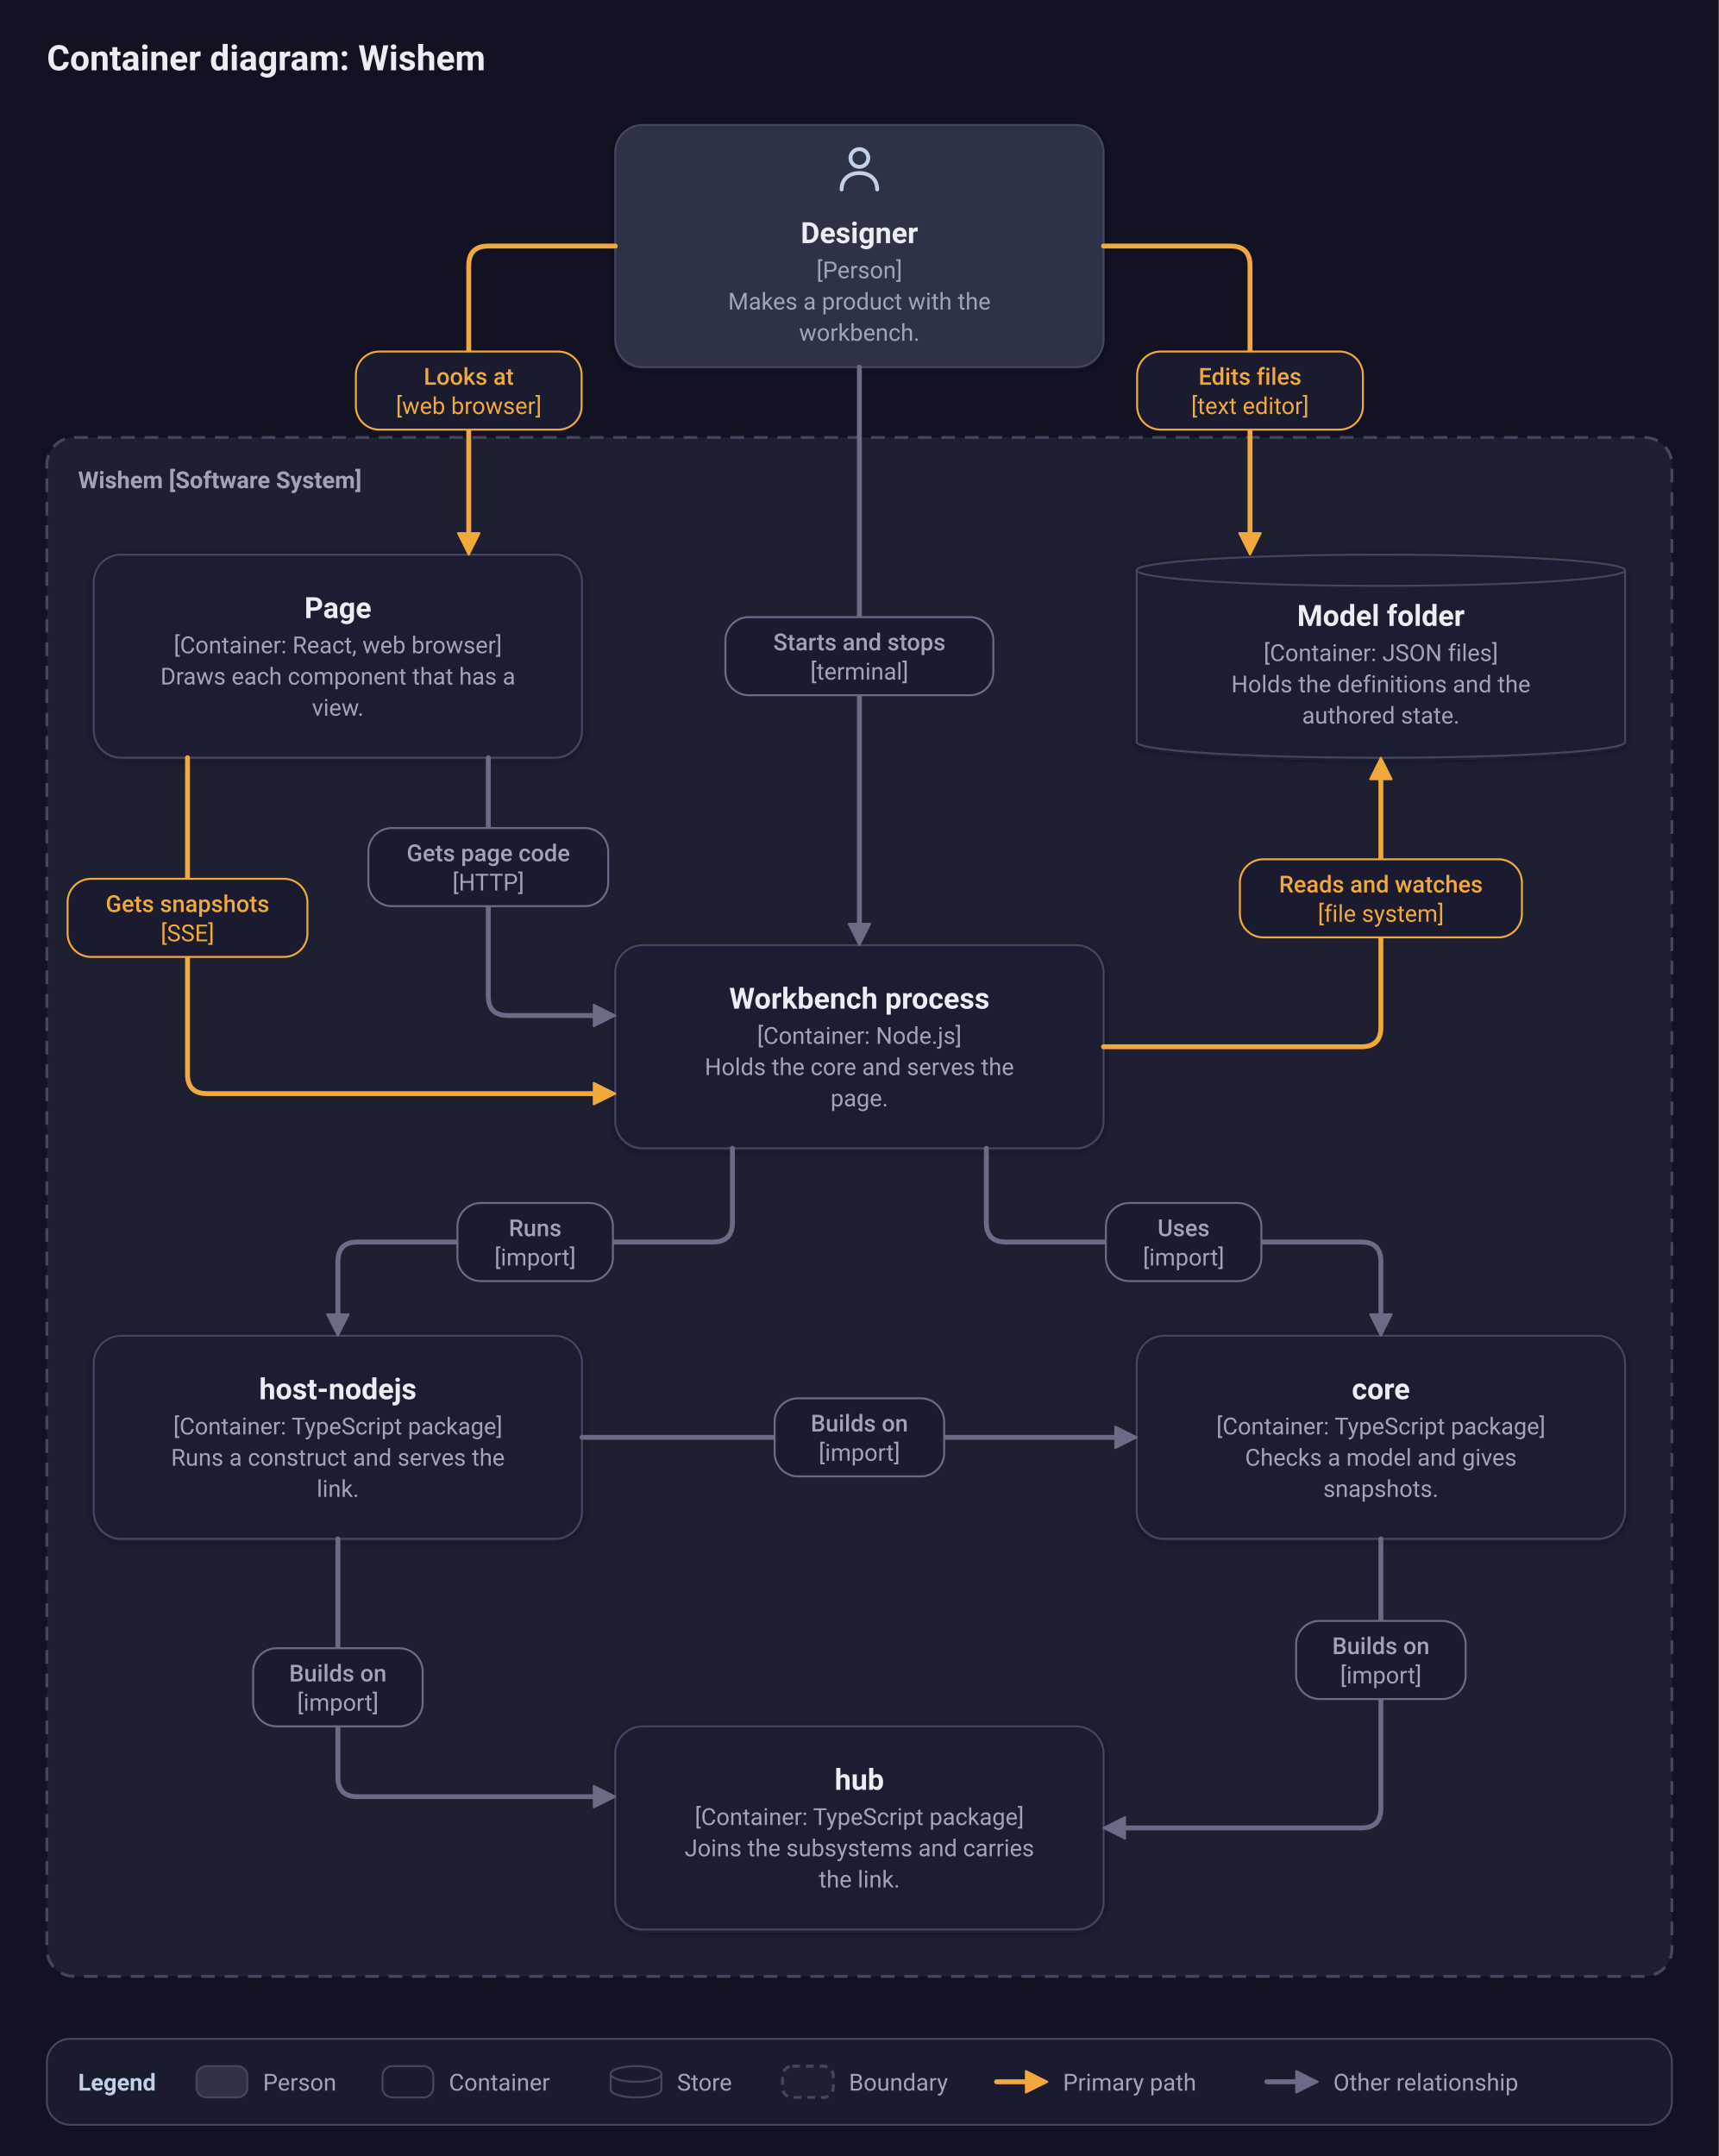
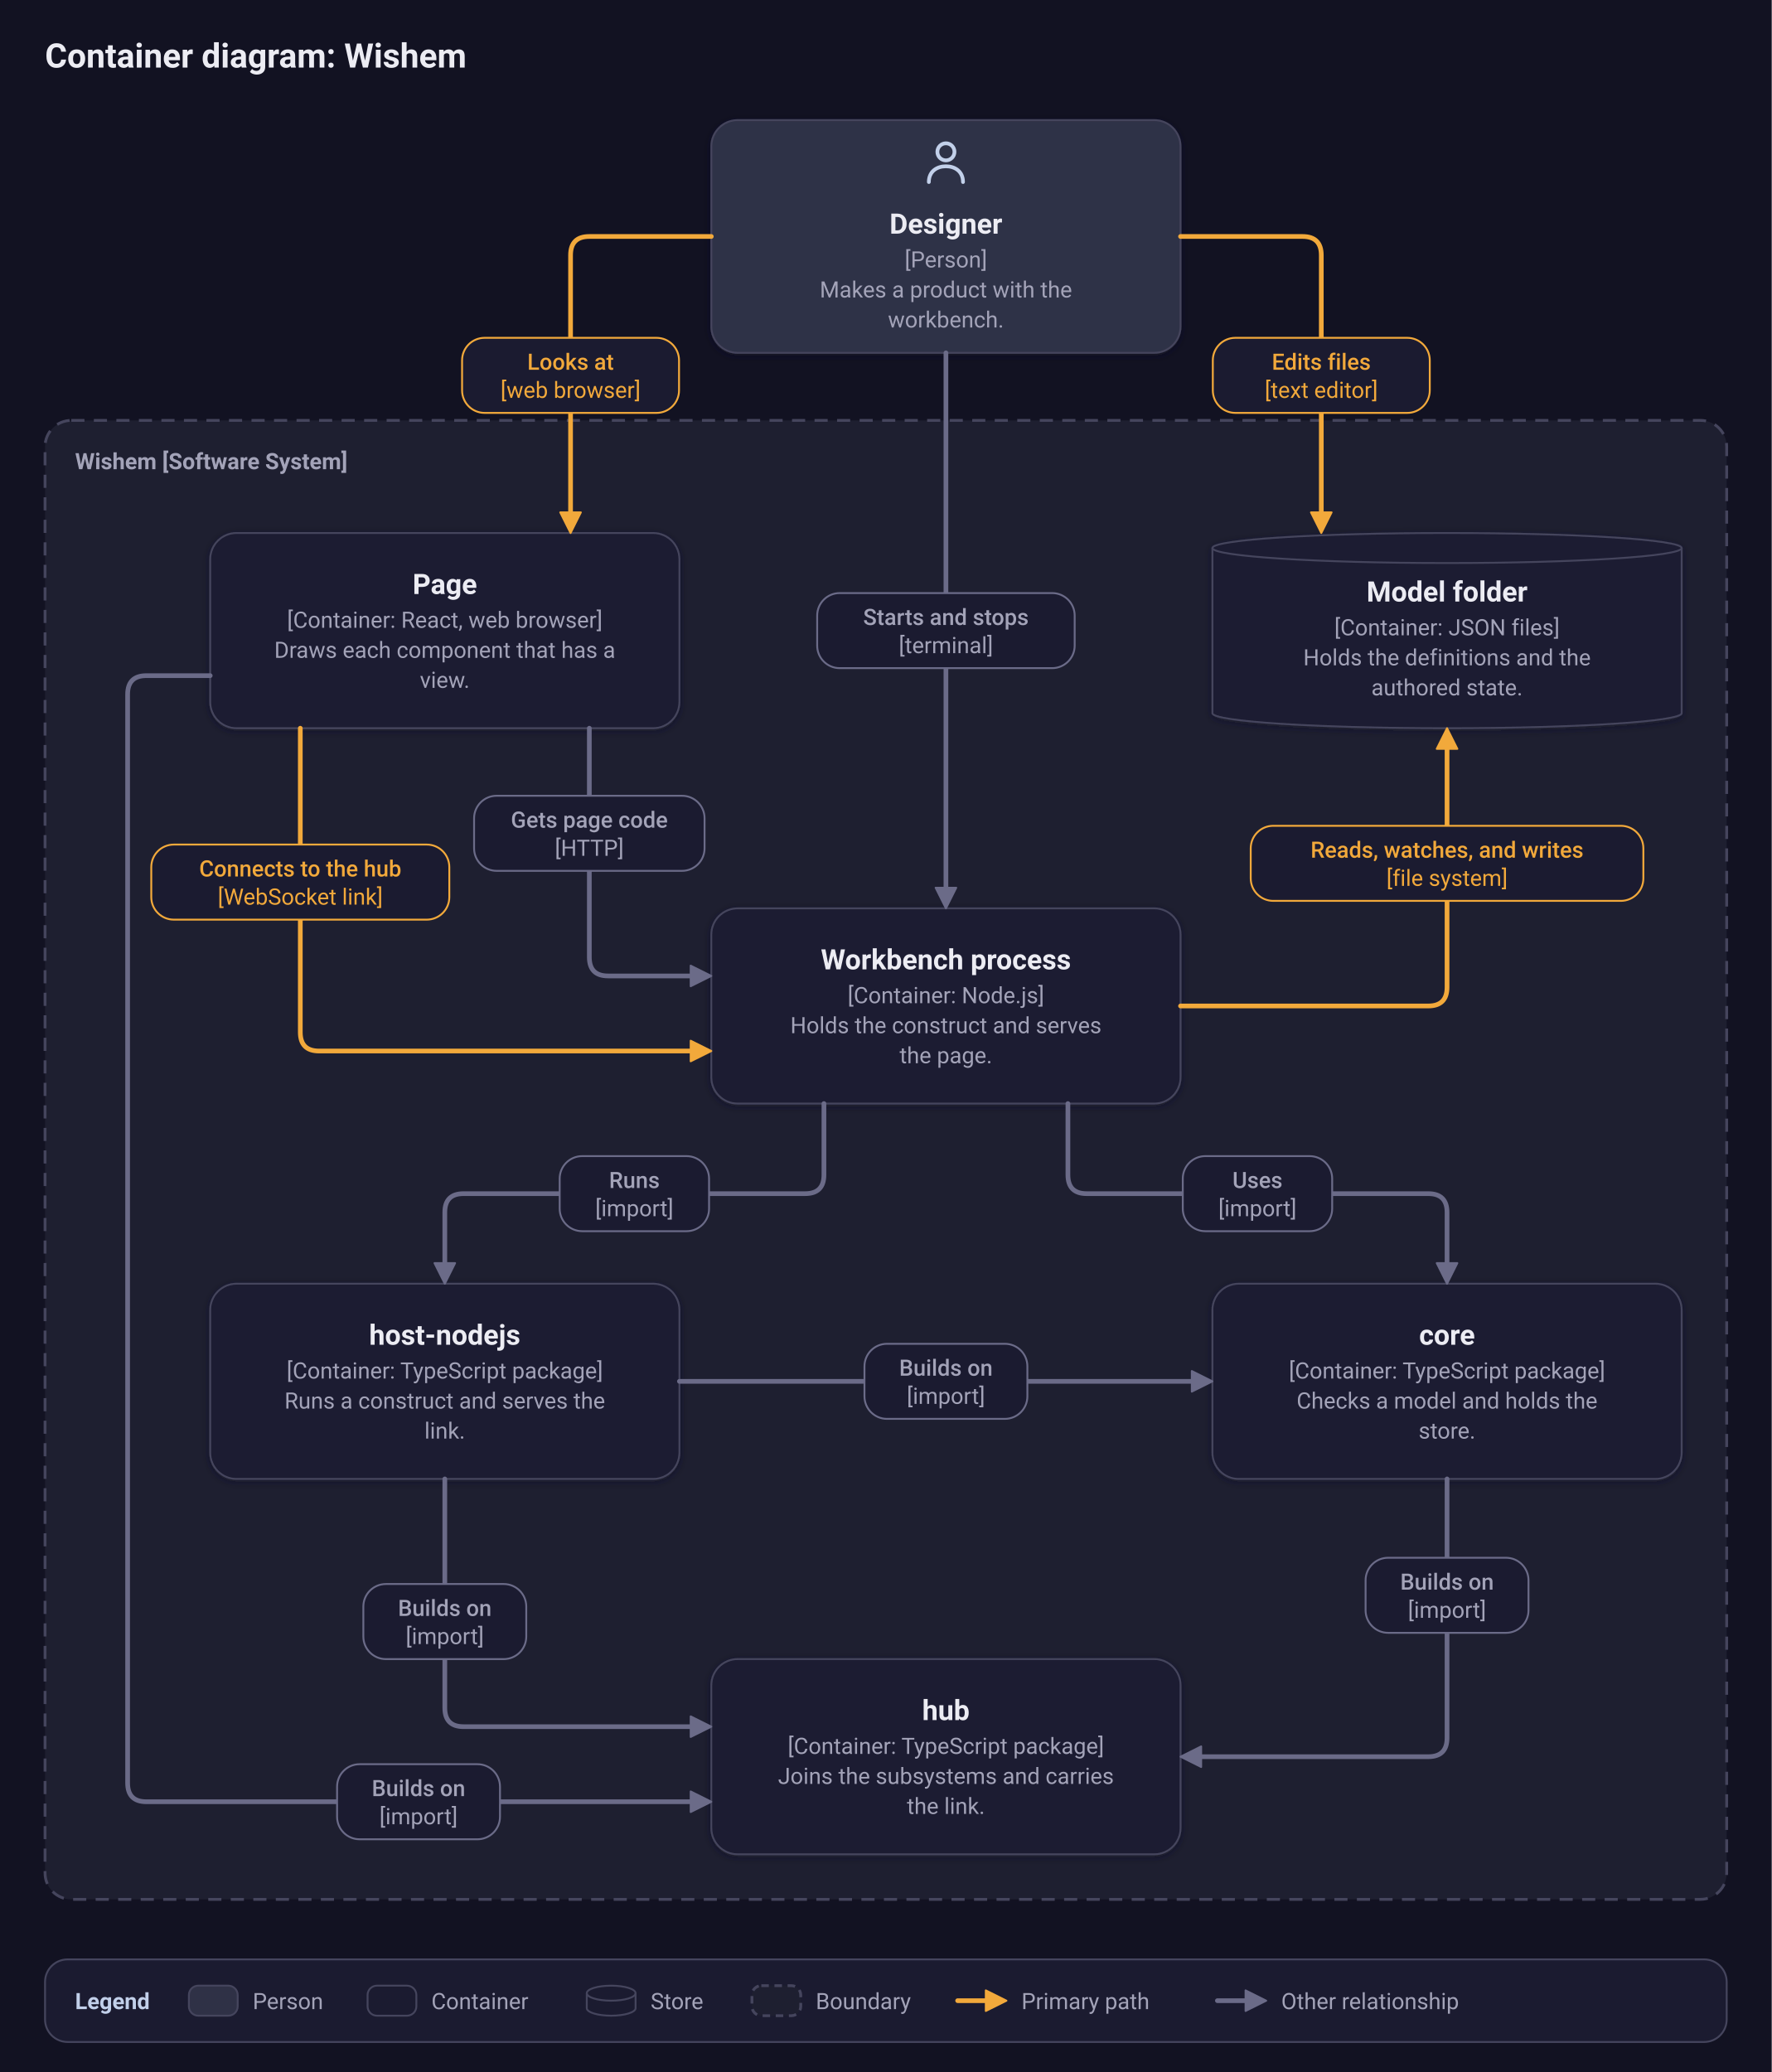
- <svg xmlns="http://www.w3.org/2000/svg" viewBox="0 0 880 1104" width="880" height="1104" role="img" aria-labelledby="title desc">
+ <svg xmlns="http://www.w3.org/2000/svg" viewBox="0 0 944 1104" width="944" height="1104" role="img" aria-labelledby="title desc">
  <defs>
    <filter id="shadow" x="-10%" y="-10%" width="120%" height="130%">
      <feDropShadow dx="0" dy="1" stdDeviation="2" flood-color="#17172a" flood-opacity="0.5" />
    </filter>
  </defs>
-   <rect width="880" height="1104" fill="#121222" />
+   <rect width="944" height="1104" fill="#121222" />
  <text x="24" y="36" font-family="system-ui, -apple-system, 'Segoe UI', Roboto, 'Helvetica Neue', Arial, sans-serif" font-weight="600" font-size="18" fill="#ececf3" text-anchor="start">Container diagram: Wishem</text>
-   <rect x="24" y="224" width="832" height="788" rx="14" fill="#1e1f30" stroke="#45455d" stroke-width="1.5" stroke-dasharray="7 5" />
+   <rect x="24" y="224" width="896" height="788" rx="14" fill="#1e1f30" stroke="#45455d" stroke-width="1.5" stroke-dasharray="7 5" />
  <text x="40" y="250" font-family="system-ui, -apple-system, 'Segoe UI', Roboto, 'Helvetica Neue', Arial, sans-serif" font-weight="600" font-size="12" fill="#a3a3b8" text-anchor="start">Wishem [Software System]</text>
-   <rect x="315" y="64" width="250" height="124" rx="14" fill="#2f3146" stroke="#45455d" filter="url(#shadow)" />
-   <g transform="translate(426 72.5) scale(0.7)" fill="none" stroke="#c2d0ea" stroke-width="2.86" stroke-linecap="round" stroke-linejoin="round">
+   <rect x="379" y="64" width="250" height="124" rx="14" fill="#2f3146" stroke="#45455d" filter="url(#shadow)" />
+   <g transform="translate(490 72.5) scale(0.7)" fill="none" stroke="#c2d0ea" stroke-width="2.86" stroke-linecap="round" stroke-linejoin="round">
    <circle cx="20" cy="12" r="6.5" />
    <path d="M7 35c0-8 6-12 13-12s13 4 13 12" />
  </g>
-   <text x="440" y="124.5" font-family="system-ui, -apple-system, 'Segoe UI', Roboto, 'Helvetica Neue', Arial, sans-serif" font-weight="600" font-size="15" fill="#ececf3" text-anchor="middle">Designer</text>
-   <text x="440" y="142.5" font-family="system-ui, -apple-system, 'Segoe UI', Roboto, 'Helvetica Neue', Arial, sans-serif" font-weight="400" font-size="12" fill="#a3a3b8" text-anchor="middle">[Person]</text>
-   <text x="440" y="158.5" font-family="system-ui, -apple-system, 'Segoe UI', Roboto, 'Helvetica Neue', Arial, sans-serif" font-weight="400" font-size="12" fill="#a3a3b8" text-anchor="middle">Makes a product with the</text>
-   <text x="440" y="174.5" font-family="system-ui, -apple-system, 'Segoe UI', Roboto, 'Helvetica Neue', Arial, sans-serif" font-weight="400" font-size="12" fill="#a3a3b8" text-anchor="middle">workbench.</text>
-   <rect x="48" y="284" width="250" height="104" rx="14" fill="#1b1b30" stroke="#45455d" filter="url(#shadow)" />
-   <text x="173" y="316.5" font-family="system-ui, -apple-system, 'Segoe UI', Roboto, 'Helvetica Neue', Arial, sans-serif" font-weight="600" font-size="15" fill="#ececf3" text-anchor="middle">Page</text>
-   <text x="173" y="334.5" font-family="system-ui, -apple-system, 'Segoe UI', Roboto, 'Helvetica Neue', Arial, sans-serif" font-weight="400" font-size="12" fill="#a3a3b8" text-anchor="middle">[Container: React, web browser]</text>
-   <text x="173" y="350.5" font-family="system-ui, -apple-system, 'Segoe UI', Roboto, 'Helvetica Neue', Arial, sans-serif" font-weight="400" font-size="12" fill="#a3a3b8" text-anchor="middle">Draws each component that has a</text>
-   <text x="173" y="366.5" font-family="system-ui, -apple-system, 'Segoe UI', Roboto, 'Helvetica Neue', Arial, sans-serif" font-weight="400" font-size="12" fill="#a3a3b8" text-anchor="middle">view.</text>
-   <path d="M582 292 a125 8 0 0 1 250 0 v88 a125 8 0 0 1 -250 0 z" fill="#1b1b30" stroke="#45455d" filter="url(#shadow)" />
-   <path d="M582 292 a125 8 0 0 0 250 0" fill="none" stroke="#45455d" />
-   <text x="707" y="320.5" font-family="system-ui, -apple-system, 'Segoe UI', Roboto, 'Helvetica Neue', Arial, sans-serif" font-weight="600" font-size="15" fill="#ececf3" text-anchor="middle">Model folder</text>
-   <text x="707" y="338.5" font-family="system-ui, -apple-system, 'Segoe UI', Roboto, 'Helvetica Neue', Arial, sans-serif" font-weight="400" font-size="12" fill="#a3a3b8" text-anchor="middle">[Container: JSON files]</text>
-   <text x="707" y="354.5" font-family="system-ui, -apple-system, 'Segoe UI', Roboto, 'Helvetica Neue', Arial, sans-serif" font-weight="400" font-size="12" fill="#a3a3b8" text-anchor="middle">Holds the definitions and the</text>
-   <text x="707" y="370.5" font-family="system-ui, -apple-system, 'Segoe UI', Roboto, 'Helvetica Neue', Arial, sans-serif" font-weight="400" font-size="12" fill="#a3a3b8" text-anchor="middle">authored state.</text>
-   <rect x="315" y="484" width="250" height="104" rx="14" fill="#1b1b30" stroke="#45455d" filter="url(#shadow)" />
-   <text x="440" y="516.5" font-family="system-ui, -apple-system, 'Segoe UI', Roboto, 'Helvetica Neue', Arial, sans-serif" font-weight="600" font-size="15" fill="#ececf3" text-anchor="middle">Workbench process</text>
-   <text x="440" y="534.5" font-family="system-ui, -apple-system, 'Segoe UI', Roboto, 'Helvetica Neue', Arial, sans-serif" font-weight="400" font-size="12" fill="#a3a3b8" text-anchor="middle">[Container: Node.js]</text>
-   <text x="440" y="550.5" font-family="system-ui, -apple-system, 'Segoe UI', Roboto, 'Helvetica Neue', Arial, sans-serif" font-weight="400" font-size="12" fill="#a3a3b8" text-anchor="middle">Holds the core and serves the</text>
-   <text x="440" y="566.5" font-family="system-ui, -apple-system, 'Segoe UI', Roboto, 'Helvetica Neue', Arial, sans-serif" font-weight="400" font-size="12" fill="#a3a3b8" text-anchor="middle">page.</text>
-   <rect x="48" y="684" width="250" height="104" rx="14" fill="#1b1b30" stroke="#45455d" filter="url(#shadow)" />
-   <text x="173" y="716.5" font-family="system-ui, -apple-system, 'Segoe UI', Roboto, 'Helvetica Neue', Arial, sans-serif" font-weight="600" font-size="15" fill="#ececf3" text-anchor="middle">host-nodejs</text>
-   <text x="173" y="734.5" font-family="system-ui, -apple-system, 'Segoe UI', Roboto, 'Helvetica Neue', Arial, sans-serif" font-weight="400" font-size="12" fill="#a3a3b8" text-anchor="middle">[Container: TypeScript package]</text>
-   <text x="173" y="750.5" font-family="system-ui, -apple-system, 'Segoe UI', Roboto, 'Helvetica Neue', Arial, sans-serif" font-weight="400" font-size="12" fill="#a3a3b8" text-anchor="middle">Runs a construct and serves the</text>
-   <text x="173" y="766.5" font-family="system-ui, -apple-system, 'Segoe UI', Roboto, 'Helvetica Neue', Arial, sans-serif" font-weight="400" font-size="12" fill="#a3a3b8" text-anchor="middle">link.</text>
-   <rect x="582" y="684" width="250" height="104" rx="14" fill="#1b1b30" stroke="#45455d" filter="url(#shadow)" />
-   <text x="707" y="716.5" font-family="system-ui, -apple-system, 'Segoe UI', Roboto, 'Helvetica Neue', Arial, sans-serif" font-weight="600" font-size="15" fill="#ececf3" text-anchor="middle">core</text>
-   <text x="707" y="734.5" font-family="system-ui, -apple-system, 'Segoe UI', Roboto, 'Helvetica Neue', Arial, sans-serif" font-weight="400" font-size="12" fill="#a3a3b8" text-anchor="middle">[Container: TypeScript package]</text>
-   <text x="707" y="750.5" font-family="system-ui, -apple-system, 'Segoe UI', Roboto, 'Helvetica Neue', Arial, sans-serif" font-weight="400" font-size="12" fill="#a3a3b8" text-anchor="middle">Checks a model and gives</text>
-   <text x="707" y="766.5" font-family="system-ui, -apple-system, 'Segoe UI', Roboto, 'Helvetica Neue', Arial, sans-serif" font-weight="400" font-size="12" fill="#a3a3b8" text-anchor="middle">snapshots.</text>
-   <rect x="315" y="884" width="250" height="104" rx="14" fill="#1b1b30" stroke="#45455d" filter="url(#shadow)" />
-   <text x="440" y="916.5" font-family="system-ui, -apple-system, 'Segoe UI', Roboto, 'Helvetica Neue', Arial, sans-serif" font-weight="600" font-size="15" fill="#ececf3" text-anchor="middle">hub</text>
-   <text x="440" y="934.5" font-family="system-ui, -apple-system, 'Segoe UI', Roboto, 'Helvetica Neue', Arial, sans-serif" font-weight="400" font-size="12" fill="#a3a3b8" text-anchor="middle">[Container: TypeScript package]</text>
-   <text x="440" y="950.5" font-family="system-ui, -apple-system, 'Segoe UI', Roboto, 'Helvetica Neue', Arial, sans-serif" font-weight="400" font-size="12" fill="#a3a3b8" text-anchor="middle">Joins the subsystems and carries</text>
-   <text x="440" y="966.5" font-family="system-ui, -apple-system, 'Segoe UI', Roboto, 'Helvetica Neue', Arial, sans-serif" font-weight="400" font-size="12" fill="#a3a3b8" text-anchor="middle">the link.</text>
-   <path d="M315 126 L250 126 Q240 126 240 136 L240 274" fill="none" stroke="#f2a93b" stroke-width="2.5" stroke-linecap="round" stroke-linejoin="round" />
-   <polygon points="240,284 234.5,273 245.5,273" fill="#f2a93b" stroke="#f2a93b" stroke-width="1" stroke-linejoin="round" />
-   <rect x="182.2" y="180" width="115.6" height="40" rx="12" fill="#1b1b30" stroke="#f2a93b" />
-   <text x="240" y="197" font-family="system-ui, -apple-system, 'Segoe UI', Roboto, 'Helvetica Neue', Arial, sans-serif" font-weight="500" font-size="12" fill="#f2a93b" text-anchor="middle">Looks at</text>
-   <text x="240" y="212" font-family="system-ui, -apple-system, 'Segoe UI', Roboto, 'Helvetica Neue', Arial, sans-serif" font-weight="400" font-size="12" fill="#f2a93b" text-anchor="middle">[web browser]</text>
-   <path d="M565 126 L630 126 Q640 126 640 136 L640 274" fill="none" stroke="#f2a93b" stroke-width="2.5" stroke-linecap="round" stroke-linejoin="round" />
-   <polygon points="640,284 634.5,273 645.5,273" fill="#f2a93b" stroke="#f2a93b" stroke-width="1" stroke-linejoin="round" />
-   <rect x="582.2" y="180" width="115.6" height="40" rx="12" fill="#1b1b30" stroke="#f2a93b" />
-   <text x="640" y="197" font-family="system-ui, -apple-system, 'Segoe UI', Roboto, 'Helvetica Neue', Arial, sans-serif" font-weight="500" font-size="12" fill="#f2a93b" text-anchor="middle">Edits files</text>
-   <text x="640" y="212" font-family="system-ui, -apple-system, 'Segoe UI', Roboto, 'Helvetica Neue', Arial, sans-serif" font-weight="400" font-size="12" fill="#f2a93b" text-anchor="middle">[text editor]</text>
-   <path d="M565 536 L697 536 Q707 536 707 526 L707 398" fill="none" stroke="#f2a93b" stroke-width="2.5" stroke-linecap="round" stroke-linejoin="round" />
-   <polygon points="707,388 712.5,399 701.5,399" fill="#f2a93b" stroke="#f2a93b" stroke-width="1" stroke-linejoin="round" />
-   <rect x="634.8" y="440" width="144.4" height="40" rx="12" fill="#1b1b30" stroke="#f2a93b" />
-   <text x="707" y="457" font-family="system-ui, -apple-system, 'Segoe UI', Roboto, 'Helvetica Neue', Arial, sans-serif" font-weight="500" font-size="12" fill="#f2a93b" text-anchor="middle">Reads and watches</text>
-   <text x="707" y="472" font-family="system-ui, -apple-system, 'Segoe UI', Roboto, 'Helvetica Neue', Arial, sans-serif" font-weight="400" font-size="12" fill="#f2a93b" text-anchor="middle">[file system]</text>
-   <path d="M96 388 L96 550 Q96 560 106 560 L305 560" fill="none" stroke="#f2a93b" stroke-width="2.5" stroke-linecap="round" stroke-linejoin="round" />
-   <polygon points="315,560 304,565.5 304,554.5" fill="#f2a93b" stroke="#f2a93b" stroke-width="1" stroke-linejoin="round" />
-   <rect x="34.6" y="450" width="122.8" height="40" rx="12" fill="#1b1b30" stroke="#f2a93b" />
-   <text x="96" y="467" font-family="system-ui, -apple-system, 'Segoe UI', Roboto, 'Helvetica Neue', Arial, sans-serif" font-weight="500" font-size="12" fill="#f2a93b" text-anchor="middle">Gets snapshots</text>
-   <text x="96" y="482" font-family="system-ui, -apple-system, 'Segoe UI', Roboto, 'Helvetica Neue', Arial, sans-serif" font-weight="400" font-size="12" fill="#f2a93b" text-anchor="middle">[SSE]</text>
-   <path d="M440 188 L440 474" fill="none" stroke="#6b6b88" stroke-width="2.5" stroke-linecap="round" stroke-linejoin="round" />
-   <polygon points="440,484 434.5,473 445.5,473" fill="#6b6b88" stroke="#6b6b88" stroke-width="1" stroke-linejoin="round" />
-   <rect x="371.4" y="316" width="137.2" height="40" rx="12" fill="#1b1b30" stroke="#6b6b88" />
-   <text x="440" y="333" font-family="system-ui, -apple-system, 'Segoe UI', Roboto, 'Helvetica Neue', Arial, sans-serif" font-weight="500" font-size="12" fill="#a3a3b8" text-anchor="middle">Starts and stops</text>
-   <text x="440" y="348" font-family="system-ui, -apple-system, 'Segoe UI', Roboto, 'Helvetica Neue', Arial, sans-serif" font-weight="400" font-size="12" fill="#a3a3b8" text-anchor="middle">[terminal]</text>
-   <path d="M250 388 L250 510 Q250 520 260 520 L305 520" fill="none" stroke="#6b6b88" stroke-width="2.5" stroke-linecap="round" stroke-linejoin="round" />
-   <polygon points="315,520 304,525.5 304,514.5" fill="#6b6b88" stroke="#6b6b88" stroke-width="1" stroke-linejoin="round" />
-   <rect x="188.6" y="424" width="122.8" height="40" rx="12" fill="#1b1b30" stroke="#6b6b88" />
-   <text x="250" y="441" font-family="system-ui, -apple-system, 'Segoe UI', Roboto, 'Helvetica Neue', Arial, sans-serif" font-weight="500" font-size="12" fill="#a3a3b8" text-anchor="middle">Gets page code</text>
-   <text x="250" y="456" font-family="system-ui, -apple-system, 'Segoe UI', Roboto, 'Helvetica Neue', Arial, sans-serif" font-weight="400" font-size="12" fill="#a3a3b8" text-anchor="middle">[HTTP]</text>
-   <path d="M375 588 L375 626 Q375 636 365 636 L183 636 Q173 636 173 646 L173 674" fill="none" stroke="#6b6b88" stroke-width="2.5" stroke-linecap="round" stroke-linejoin="round" />
-   <polygon points="173,684 167.5,673 178.5,673" fill="#6b6b88" stroke="#6b6b88" stroke-width="1" stroke-linejoin="round" />
-   <rect x="234.2" y="616" width="79.6" height="40" rx="12" fill="#1b1b30" stroke="#6b6b88" />
-   <text x="274" y="633" font-family="system-ui, -apple-system, 'Segoe UI', Roboto, 'Helvetica Neue', Arial, sans-serif" font-weight="500" font-size="12" fill="#a3a3b8" text-anchor="middle">Runs</text>
-   <text x="274" y="648" font-family="system-ui, -apple-system, 'Segoe UI', Roboto, 'Helvetica Neue', Arial, sans-serif" font-weight="400" font-size="12" fill="#a3a3b8" text-anchor="middle">[import]</text>
-   <path d="M505 588 L505 626 Q505 636 515 636 L697 636 Q707 636 707 646 L707 674" fill="none" stroke="#6b6b88" stroke-width="2.5" stroke-linecap="round" stroke-linejoin="round" />
-   <polygon points="707,684 701.5,673 712.5,673" fill="#6b6b88" stroke="#6b6b88" stroke-width="1" stroke-linejoin="round" />
-   <rect x="566.2" y="616" width="79.6" height="40" rx="12" fill="#1b1b30" stroke="#6b6b88" />
-   <text x="606" y="633" font-family="system-ui, -apple-system, 'Segoe UI', Roboto, 'Helvetica Neue', Arial, sans-serif" font-weight="500" font-size="12" fill="#a3a3b8" text-anchor="middle">Uses</text>
-   <text x="606" y="648" font-family="system-ui, -apple-system, 'Segoe UI', Roboto, 'Helvetica Neue', Arial, sans-serif" font-weight="400" font-size="12" fill="#a3a3b8" text-anchor="middle">[import]</text>
-   <path d="M298 736 L572 736" fill="none" stroke="#6b6b88" stroke-width="2.5" stroke-linecap="round" stroke-linejoin="round" />
-   <polygon points="582,736 571,741.5 571,730.5" fill="#6b6b88" stroke="#6b6b88" stroke-width="1" stroke-linejoin="round" />
-   <rect x="396.6" y="716" width="86.8" height="40" rx="12" fill="#1b1b30" stroke="#6b6b88" />
-   <text x="440" y="733" font-family="system-ui, -apple-system, 'Segoe UI', Roboto, 'Helvetica Neue', Arial, sans-serif" font-weight="500" font-size="12" fill="#a3a3b8" text-anchor="middle">Builds on</text>
-   <text x="440" y="748" font-family="system-ui, -apple-system, 'Segoe UI', Roboto, 'Helvetica Neue', Arial, sans-serif" font-weight="400" font-size="12" fill="#a3a3b8" text-anchor="middle">[import]</text>
-   <path d="M707 788 L707 926 Q707 936 697 936 L575 936" fill="none" stroke="#6b6b88" stroke-width="2.5" stroke-linecap="round" stroke-linejoin="round" />
-   <polygon points="565,936 576,930.5 576,941.5" fill="#6b6b88" stroke="#6b6b88" stroke-width="1" stroke-linejoin="round" />
-   <rect x="663.6" y="830" width="86.8" height="40" rx="12" fill="#1b1b30" stroke="#6b6b88" />
-   <text x="707" y="847" font-family="system-ui, -apple-system, 'Segoe UI', Roboto, 'Helvetica Neue', Arial, sans-serif" font-weight="500" font-size="12" fill="#a3a3b8" text-anchor="middle">Builds on</text>
-   <text x="707" y="862" font-family="system-ui, -apple-system, 'Segoe UI', Roboto, 'Helvetica Neue', Arial, sans-serif" font-weight="400" font-size="12" fill="#a3a3b8" text-anchor="middle">[import]</text>
-   <path d="M173 788 L173 910 Q173 920 183 920 L305 920" fill="none" stroke="#6b6b88" stroke-width="2.5" stroke-linecap="round" stroke-linejoin="round" />
-   <polygon points="315,920 304,925.5 304,914.5" fill="#6b6b88" stroke="#6b6b88" stroke-width="1" stroke-linejoin="round" />
-   <rect x="129.6" y="844" width="86.8" height="40" rx="12" fill="#1b1b30" stroke="#6b6b88" />
-   <text x="173" y="861" font-family="system-ui, -apple-system, 'Segoe UI', Roboto, 'Helvetica Neue', Arial, sans-serif" font-weight="500" font-size="12" fill="#a3a3b8" text-anchor="middle">Builds on</text>
-   <text x="173" y="876" font-family="system-ui, -apple-system, 'Segoe UI', Roboto, 'Helvetica Neue', Arial, sans-serif" font-weight="400" font-size="12" fill="#a3a3b8" text-anchor="middle">[import]</text>
-   <rect x="24" y="1044" width="832" height="44" rx="12" fill="#1b1b30" stroke="#45455d" />
+   <text x="504" y="124.5" font-family="system-ui, -apple-system, 'Segoe UI', Roboto, 'Helvetica Neue', Arial, sans-serif" font-weight="600" font-size="15" fill="#ececf3" text-anchor="middle">Designer</text>
+   <text x="504" y="142.5" font-family="system-ui, -apple-system, 'Segoe UI', Roboto, 'Helvetica Neue', Arial, sans-serif" font-weight="400" font-size="12" fill="#a3a3b8" text-anchor="middle">[Person]</text>
+   <text x="504" y="158.5" font-family="system-ui, -apple-system, 'Segoe UI', Roboto, 'Helvetica Neue', Arial, sans-serif" font-weight="400" font-size="12" fill="#a3a3b8" text-anchor="middle">Makes a product with the</text>
+   <text x="504" y="174.5" font-family="system-ui, -apple-system, 'Segoe UI', Roboto, 'Helvetica Neue', Arial, sans-serif" font-weight="400" font-size="12" fill="#a3a3b8" text-anchor="middle">workbench.</text>
+   <rect x="112" y="284" width="250" height="104" rx="14" fill="#1b1b30" stroke="#45455d" filter="url(#shadow)" />
+   <text x="237" y="316.5" font-family="system-ui, -apple-system, 'Segoe UI', Roboto, 'Helvetica Neue', Arial, sans-serif" font-weight="600" font-size="15" fill="#ececf3" text-anchor="middle">Page</text>
+   <text x="237" y="334.5" font-family="system-ui, -apple-system, 'Segoe UI', Roboto, 'Helvetica Neue', Arial, sans-serif" font-weight="400" font-size="12" fill="#a3a3b8" text-anchor="middle">[Container: React, web browser]</text>
+   <text x="237" y="350.5" font-family="system-ui, -apple-system, 'Segoe UI', Roboto, 'Helvetica Neue', Arial, sans-serif" font-weight="400" font-size="12" fill="#a3a3b8" text-anchor="middle">Draws each component that has a</text>
+   <text x="237" y="366.5" font-family="system-ui, -apple-system, 'Segoe UI', Roboto, 'Helvetica Neue', Arial, sans-serif" font-weight="400" font-size="12" fill="#a3a3b8" text-anchor="middle">view.</text>
+   <path d="M646 292 a125 8 0 0 1 250 0 v88 a125 8 0 0 1 -250 0 z" fill="#1b1b30" stroke="#45455d" filter="url(#shadow)" />
+   <path d="M646 292 a125 8 0 0 0 250 0" fill="none" stroke="#45455d" />
+   <text x="771" y="320.5" font-family="system-ui, -apple-system, 'Segoe UI', Roboto, 'Helvetica Neue', Arial, sans-serif" font-weight="600" font-size="15" fill="#ececf3" text-anchor="middle">Model folder</text>
+   <text x="771" y="338.5" font-family="system-ui, -apple-system, 'Segoe UI', Roboto, 'Helvetica Neue', Arial, sans-serif" font-weight="400" font-size="12" fill="#a3a3b8" text-anchor="middle">[Container: JSON files]</text>
+   <text x="771" y="354.5" font-family="system-ui, -apple-system, 'Segoe UI', Roboto, 'Helvetica Neue', Arial, sans-serif" font-weight="400" font-size="12" fill="#a3a3b8" text-anchor="middle">Holds the definitions and the</text>
+   <text x="771" y="370.5" font-family="system-ui, -apple-system, 'Segoe UI', Roboto, 'Helvetica Neue', Arial, sans-serif" font-weight="400" font-size="12" fill="#a3a3b8" text-anchor="middle">authored state.</text>
+   <rect x="379" y="484" width="250" height="104" rx="14" fill="#1b1b30" stroke="#45455d" filter="url(#shadow)" />
+   <text x="504" y="516.5" font-family="system-ui, -apple-system, 'Segoe UI', Roboto, 'Helvetica Neue', Arial, sans-serif" font-weight="600" font-size="15" fill="#ececf3" text-anchor="middle">Workbench process</text>
+   <text x="504" y="534.5" font-family="system-ui, -apple-system, 'Segoe UI', Roboto, 'Helvetica Neue', Arial, sans-serif" font-weight="400" font-size="12" fill="#a3a3b8" text-anchor="middle">[Container: Node.js]</text>
+   <text x="504" y="550.5" font-family="system-ui, -apple-system, 'Segoe UI', Roboto, 'Helvetica Neue', Arial, sans-serif" font-weight="400" font-size="12" fill="#a3a3b8" text-anchor="middle">Holds the construct and serves</text>
+   <text x="504" y="566.5" font-family="system-ui, -apple-system, 'Segoe UI', Roboto, 'Helvetica Neue', Arial, sans-serif" font-weight="400" font-size="12" fill="#a3a3b8" text-anchor="middle">the page.</text>
+   <rect x="112" y="684" width="250" height="104" rx="14" fill="#1b1b30" stroke="#45455d" filter="url(#shadow)" />
+   <text x="237" y="716.5" font-family="system-ui, -apple-system, 'Segoe UI', Roboto, 'Helvetica Neue', Arial, sans-serif" font-weight="600" font-size="15" fill="#ececf3" text-anchor="middle">host-nodejs</text>
+   <text x="237" y="734.5" font-family="system-ui, -apple-system, 'Segoe UI', Roboto, 'Helvetica Neue', Arial, sans-serif" font-weight="400" font-size="12" fill="#a3a3b8" text-anchor="middle">[Container: TypeScript package]</text>
+   <text x="237" y="750.5" font-family="system-ui, -apple-system, 'Segoe UI', Roboto, 'Helvetica Neue', Arial, sans-serif" font-weight="400" font-size="12" fill="#a3a3b8" text-anchor="middle">Runs a construct and serves the</text>
+   <text x="237" y="766.5" font-family="system-ui, -apple-system, 'Segoe UI', Roboto, 'Helvetica Neue', Arial, sans-serif" font-weight="400" font-size="12" fill="#a3a3b8" text-anchor="middle">link.</text>
+   <rect x="646" y="684" width="250" height="104" rx="14" fill="#1b1b30" stroke="#45455d" filter="url(#shadow)" />
+   <text x="771" y="716.5" font-family="system-ui, -apple-system, 'Segoe UI', Roboto, 'Helvetica Neue', Arial, sans-serif" font-weight="600" font-size="15" fill="#ececf3" text-anchor="middle">core</text>
+   <text x="771" y="734.5" font-family="system-ui, -apple-system, 'Segoe UI', Roboto, 'Helvetica Neue', Arial, sans-serif" font-weight="400" font-size="12" fill="#a3a3b8" text-anchor="middle">[Container: TypeScript package]</text>
+   <text x="771" y="750.5" font-family="system-ui, -apple-system, 'Segoe UI', Roboto, 'Helvetica Neue', Arial, sans-serif" font-weight="400" font-size="12" fill="#a3a3b8" text-anchor="middle">Checks a model and holds the</text>
+   <text x="771" y="766.5" font-family="system-ui, -apple-system, 'Segoe UI', Roboto, 'Helvetica Neue', Arial, sans-serif" font-weight="400" font-size="12" fill="#a3a3b8" text-anchor="middle">store.</text>
+   <rect x="379" y="884" width="250" height="104" rx="14" fill="#1b1b30" stroke="#45455d" filter="url(#shadow)" />
+   <text x="504" y="916.5" font-family="system-ui, -apple-system, 'Segoe UI', Roboto, 'Helvetica Neue', Arial, sans-serif" font-weight="600" font-size="15" fill="#ececf3" text-anchor="middle">hub</text>
+   <text x="504" y="934.5" font-family="system-ui, -apple-system, 'Segoe UI', Roboto, 'Helvetica Neue', Arial, sans-serif" font-weight="400" font-size="12" fill="#a3a3b8" text-anchor="middle">[Container: TypeScript package]</text>
+   <text x="504" y="950.5" font-family="system-ui, -apple-system, 'Segoe UI', Roboto, 'Helvetica Neue', Arial, sans-serif" font-weight="400" font-size="12" fill="#a3a3b8" text-anchor="middle">Joins the subsystems and carries</text>
+   <text x="504" y="966.5" font-family="system-ui, -apple-system, 'Segoe UI', Roboto, 'Helvetica Neue', Arial, sans-serif" font-weight="400" font-size="12" fill="#a3a3b8" text-anchor="middle">the link.</text>
+   <path d="M379 126 L314 126 Q304 126 304 136 L304 274" fill="none" stroke="#f2a93b" stroke-width="2.5" stroke-linecap="round" stroke-linejoin="round" />
+   <polygon points="304,284 298.5,273 309.5,273" fill="#f2a93b" stroke="#f2a93b" stroke-width="1" stroke-linejoin="round" />
+   <rect x="246.2" y="180" width="115.6" height="40" rx="12" fill="#1b1b30" stroke="#f2a93b" />
+   <text x="304" y="197" font-family="system-ui, -apple-system, 'Segoe UI', Roboto, 'Helvetica Neue', Arial, sans-serif" font-weight="500" font-size="12" fill="#f2a93b" text-anchor="middle">Looks at</text>
+   <text x="304" y="212" font-family="system-ui, -apple-system, 'Segoe UI', Roboto, 'Helvetica Neue', Arial, sans-serif" font-weight="400" font-size="12" fill="#f2a93b" text-anchor="middle">[web browser]</text>
+   <path d="M629 126 L694 126 Q704 126 704 136 L704 274" fill="none" stroke="#f2a93b" stroke-width="2.5" stroke-linecap="round" stroke-linejoin="round" />
+   <polygon points="704,284 698.5,273 709.5,273" fill="#f2a93b" stroke="#f2a93b" stroke-width="1" stroke-linejoin="round" />
+   <rect x="646.2" y="180" width="115.6" height="40" rx="12" fill="#1b1b30" stroke="#f2a93b" />
+   <text x="704" y="197" font-family="system-ui, -apple-system, 'Segoe UI', Roboto, 'Helvetica Neue', Arial, sans-serif" font-weight="500" font-size="12" fill="#f2a93b" text-anchor="middle">Edits files</text>
+   <text x="704" y="212" font-family="system-ui, -apple-system, 'Segoe UI', Roboto, 'Helvetica Neue', Arial, sans-serif" font-weight="400" font-size="12" fill="#f2a93b" text-anchor="middle">[text editor]</text>
+   <path d="M629 536 L761 536 Q771 536 771 526 L771 398" fill="none" stroke="#f2a93b" stroke-width="2.5" stroke-linecap="round" stroke-linejoin="round" />
+   <polygon points="771,388 776.5,399 765.5,399" fill="#f2a93b" stroke="#f2a93b" stroke-width="1" stroke-linejoin="round" />
+   <rect x="666.4" y="440" width="209.2" height="40" rx="12" fill="#1b1b30" stroke="#f2a93b" />
+   <text x="771" y="457" font-family="system-ui, -apple-system, 'Segoe UI', Roboto, 'Helvetica Neue', Arial, sans-serif" font-weight="500" font-size="12" fill="#f2a93b" text-anchor="middle">Reads, watches, and writes</text>
+   <text x="771" y="472" font-family="system-ui, -apple-system, 'Segoe UI', Roboto, 'Helvetica Neue', Arial, sans-serif" font-weight="400" font-size="12" fill="#f2a93b" text-anchor="middle">[file system]</text>
+   <path d="M160 388 L160 550 Q160 560 170 560 L369 560" fill="none" stroke="#f2a93b" stroke-width="2.5" stroke-linecap="round" stroke-linejoin="round" />
+   <polygon points="379,560 368,565.5 368,554.5" fill="#f2a93b" stroke="#f2a93b" stroke-width="1" stroke-linejoin="round" />
+   <rect x="80.6" y="450" width="158.8" height="40" rx="12" fill="#1b1b30" stroke="#f2a93b" />
+   <text x="160" y="467" font-family="system-ui, -apple-system, 'Segoe UI', Roboto, 'Helvetica Neue', Arial, sans-serif" font-weight="500" font-size="12" fill="#f2a93b" text-anchor="middle">Connects to the hub</text>
+   <text x="160" y="482" font-family="system-ui, -apple-system, 'Segoe UI', Roboto, 'Helvetica Neue', Arial, sans-serif" font-weight="400" font-size="12" fill="#f2a93b" text-anchor="middle">[WebSocket link]</text>
+   <path d="M504 188 L504 474" fill="none" stroke="#6b6b88" stroke-width="2.5" stroke-linecap="round" stroke-linejoin="round" />
+   <polygon points="504,484 498.5,473 509.5,473" fill="#6b6b88" stroke="#6b6b88" stroke-width="1" stroke-linejoin="round" />
+   <rect x="435.4" y="316" width="137.2" height="40" rx="12" fill="#1b1b30" stroke="#6b6b88" />
+   <text x="504" y="333" font-family="system-ui, -apple-system, 'Segoe UI', Roboto, 'Helvetica Neue', Arial, sans-serif" font-weight="500" font-size="12" fill="#a3a3b8" text-anchor="middle">Starts and stops</text>
+   <text x="504" y="348" font-family="system-ui, -apple-system, 'Segoe UI', Roboto, 'Helvetica Neue', Arial, sans-serif" font-weight="400" font-size="12" fill="#a3a3b8" text-anchor="middle">[terminal]</text>
+   <path d="M314 388 L314 510 Q314 520 324 520 L369 520" fill="none" stroke="#6b6b88" stroke-width="2.5" stroke-linecap="round" stroke-linejoin="round" />
+   <polygon points="379,520 368,525.5 368,514.5" fill="#6b6b88" stroke="#6b6b88" stroke-width="1" stroke-linejoin="round" />
+   <rect x="252.6" y="424" width="122.8" height="40" rx="12" fill="#1b1b30" stroke="#6b6b88" />
+   <text x="314" y="441" font-family="system-ui, -apple-system, 'Segoe UI', Roboto, 'Helvetica Neue', Arial, sans-serif" font-weight="500" font-size="12" fill="#a3a3b8" text-anchor="middle">Gets page code</text>
+   <text x="314" y="456" font-family="system-ui, -apple-system, 'Segoe UI', Roboto, 'Helvetica Neue', Arial, sans-serif" font-weight="400" font-size="12" fill="#a3a3b8" text-anchor="middle">[HTTP]</text>
+   <path d="M439 588 L439 626 Q439 636 429 636 L247 636 Q237 636 237 646 L237 674" fill="none" stroke="#6b6b88" stroke-width="2.5" stroke-linecap="round" stroke-linejoin="round" />
+   <polygon points="237,684 231.5,673 242.5,673" fill="#6b6b88" stroke="#6b6b88" stroke-width="1" stroke-linejoin="round" />
+   <rect x="298.2" y="616" width="79.6" height="40" rx="12" fill="#1b1b30" stroke="#6b6b88" />
+   <text x="338" y="633" font-family="system-ui, -apple-system, 'Segoe UI', Roboto, 'Helvetica Neue', Arial, sans-serif" font-weight="500" font-size="12" fill="#a3a3b8" text-anchor="middle">Runs</text>
+   <text x="338" y="648" font-family="system-ui, -apple-system, 'Segoe UI', Roboto, 'Helvetica Neue', Arial, sans-serif" font-weight="400" font-size="12" fill="#a3a3b8" text-anchor="middle">[import]</text>
+   <path d="M569 588 L569 626 Q569 636 579 636 L761 636 Q771 636 771 646 L771 674" fill="none" stroke="#6b6b88" stroke-width="2.5" stroke-linecap="round" stroke-linejoin="round" />
+   <polygon points="771,684 765.5,673 776.5,673" fill="#6b6b88" stroke="#6b6b88" stroke-width="1" stroke-linejoin="round" />
+   <rect x="630.2" y="616" width="79.6" height="40" rx="12" fill="#1b1b30" stroke="#6b6b88" />
+   <text x="670" y="633" font-family="system-ui, -apple-system, 'Segoe UI', Roboto, 'Helvetica Neue', Arial, sans-serif" font-weight="500" font-size="12" fill="#a3a3b8" text-anchor="middle">Uses</text>
+   <text x="670" y="648" font-family="system-ui, -apple-system, 'Segoe UI', Roboto, 'Helvetica Neue', Arial, sans-serif" font-weight="400" font-size="12" fill="#a3a3b8" text-anchor="middle">[import]</text>
+   <path d="M362 736 L636 736" fill="none" stroke="#6b6b88" stroke-width="2.5" stroke-linecap="round" stroke-linejoin="round" />
+   <polygon points="646,736 635,741.5 635,730.5" fill="#6b6b88" stroke="#6b6b88" stroke-width="1" stroke-linejoin="round" />
+   <rect x="460.6" y="716" width="86.8" height="40" rx="12" fill="#1b1b30" stroke="#6b6b88" />
+   <text x="504" y="733" font-family="system-ui, -apple-system, 'Segoe UI', Roboto, 'Helvetica Neue', Arial, sans-serif" font-weight="500" font-size="12" fill="#a3a3b8" text-anchor="middle">Builds on</text>
+   <text x="504" y="748" font-family="system-ui, -apple-system, 'Segoe UI', Roboto, 'Helvetica Neue', Arial, sans-serif" font-weight="400" font-size="12" fill="#a3a3b8" text-anchor="middle">[import]</text>
+   <path d="M771 788 L771 926 Q771 936 761 936 L639 936" fill="none" stroke="#6b6b88" stroke-width="2.5" stroke-linecap="round" stroke-linejoin="round" />
+   <polygon points="629,936 640,930.5 640,941.5" fill="#6b6b88" stroke="#6b6b88" stroke-width="1" stroke-linejoin="round" />
+   <rect x="727.6" y="830" width="86.8" height="40" rx="12" fill="#1b1b30" stroke="#6b6b88" />
+   <text x="771" y="847" font-family="system-ui, -apple-system, 'Segoe UI', Roboto, 'Helvetica Neue', Arial, sans-serif" font-weight="500" font-size="12" fill="#a3a3b8" text-anchor="middle">Builds on</text>
+   <text x="771" y="862" font-family="system-ui, -apple-system, 'Segoe UI', Roboto, 'Helvetica Neue', Arial, sans-serif" font-weight="400" font-size="12" fill="#a3a3b8" text-anchor="middle">[import]</text>
+   <path d="M237 788 L237 910 Q237 920 247 920 L369 920" fill="none" stroke="#6b6b88" stroke-width="2.5" stroke-linecap="round" stroke-linejoin="round" />
+   <polygon points="379,920 368,925.5 368,914.5" fill="#6b6b88" stroke="#6b6b88" stroke-width="1" stroke-linejoin="round" />
+   <rect x="193.6" y="844" width="86.8" height="40" rx="12" fill="#1b1b30" stroke="#6b6b88" />
+   <text x="237" y="861" font-family="system-ui, -apple-system, 'Segoe UI', Roboto, 'Helvetica Neue', Arial, sans-serif" font-weight="500" font-size="12" fill="#a3a3b8" text-anchor="middle">Builds on</text>
+   <text x="237" y="876" font-family="system-ui, -apple-system, 'Segoe UI', Roboto, 'Helvetica Neue', Arial, sans-serif" font-weight="400" font-size="12" fill="#a3a3b8" text-anchor="middle">[import]</text>
+   <path d="M112 360 L78 360 Q68 360 68 370 L68 950 Q68 960 78 960 L369 960" fill="none" stroke="#6b6b88" stroke-width="2.5" stroke-linecap="round" stroke-linejoin="round" />
+   <polygon points="379,960 368,965.5 368,954.5" fill="#6b6b88" stroke="#6b6b88" stroke-width="1" stroke-linejoin="round" />
+   <rect x="179.6" y="940" width="86.8" height="40" rx="12" fill="#1b1b30" stroke="#6b6b88" />
+   <text x="223" y="957" font-family="system-ui, -apple-system, 'Segoe UI', Roboto, 'Helvetica Neue', Arial, sans-serif" font-weight="500" font-size="12" fill="#a3a3b8" text-anchor="middle">Builds on</text>
+   <text x="223" y="972" font-family="system-ui, -apple-system, 'Segoe UI', Roboto, 'Helvetica Neue', Arial, sans-serif" font-weight="400" font-size="12" fill="#a3a3b8" text-anchor="middle">[import]</text>
+   <rect x="24" y="1044" width="896" height="44" rx="12" fill="#1b1b30" stroke="#45455d" />
  <text x="40" y="1070.5" font-family="system-ui, -apple-system, 'Segoe UI', Roboto, 'Helvetica Neue', Arial, sans-serif" font-weight="600" font-size="12" fill="#c2d0ea" text-anchor="start">Legend</text>
  <rect x="100.64" y="1058" width="26" height="16" rx="5" fill="#2f3146" stroke="#45455d" />
  <text x="134.64" y="1070.5" font-family="system-ui, -apple-system, 'Segoe UI', Roboto, 'Helvetica Neue', Arial, sans-serif" font-weight="400" font-size="12" fill="#a3a3b8" text-anchor="start">Person</text>
  <rect x="195.84" y="1058" width="26" height="16" rx="5" fill="#1b1b30" stroke="#45455d" />
  <text x="229.84" y="1070.5" font-family="system-ui, -apple-system, 'Segoe UI', Roboto, 'Helvetica Neue', Arial, sans-serif" font-weight="400" font-size="12" fill="#a3a3b8" text-anchor="start">Container</text>
  <path d="M312.64 1062 a13 4 0 0 1 26 0 v8 a13 4 0 0 1 -26 0 z" fill="#1b1b30" stroke="#45455d" />
  <path d="M312.64 1062 a13 4 0 0 0 26 0" fill="none" stroke="#45455d" />
  <text x="346.64" y="1070.5" font-family="system-ui, -apple-system, 'Segoe UI', Roboto, 'Helvetica Neue', Arial, sans-serif" font-weight="400" font-size="12" fill="#a3a3b8" text-anchor="start">Store</text>
  <rect x="400.64" y="1058" width="26" height="16" rx="5" fill="#1e1f30" stroke="#45455d" stroke-width="1.5" stroke-dasharray="4 3" />
  <text x="434.64" y="1070.5" font-family="system-ui, -apple-system, 'Segoe UI', Roboto, 'Helvetica Neue', Arial, sans-serif" font-weight="400" font-size="12" fill="#a3a3b8" text-anchor="start">Boundary</text>
  <path d="M510.24 1066 L526.24 1066" stroke="#f2a93b" stroke-width="2.5" stroke-linecap="round" />
  <polygon points="536.24,1066 525.24,1071.5 525.24,1060.5" fill="#f2a93b" stroke="#f2a93b" stroke-width="1" stroke-linejoin="round" />
  <text x="544.24" y="1070.5" font-family="system-ui, -apple-system, 'Segoe UI', Roboto, 'Helvetica Neue', Arial, sans-serif" font-weight="400" font-size="12" fill="#a3a3b8" text-anchor="start">Primary path</text>
  <path d="M648.64 1066 L664.64 1066" stroke="#6b6b88" stroke-width="2.5" stroke-linecap="round" />
  <polygon points="674.64,1066 663.64,1071.5 663.64,1060.5" fill="#6b6b88" stroke="#6b6b88" stroke-width="1" stroke-linejoin="round" />
  <text x="682.64" y="1070.5" font-family="system-ui, -apple-system, 'Segoe UI', Roboto, 'Helvetica Neue', Arial, sans-serif" font-weight="400" font-size="12" fill="#a3a3b8" text-anchor="start">Other relationship</text>
</svg>
